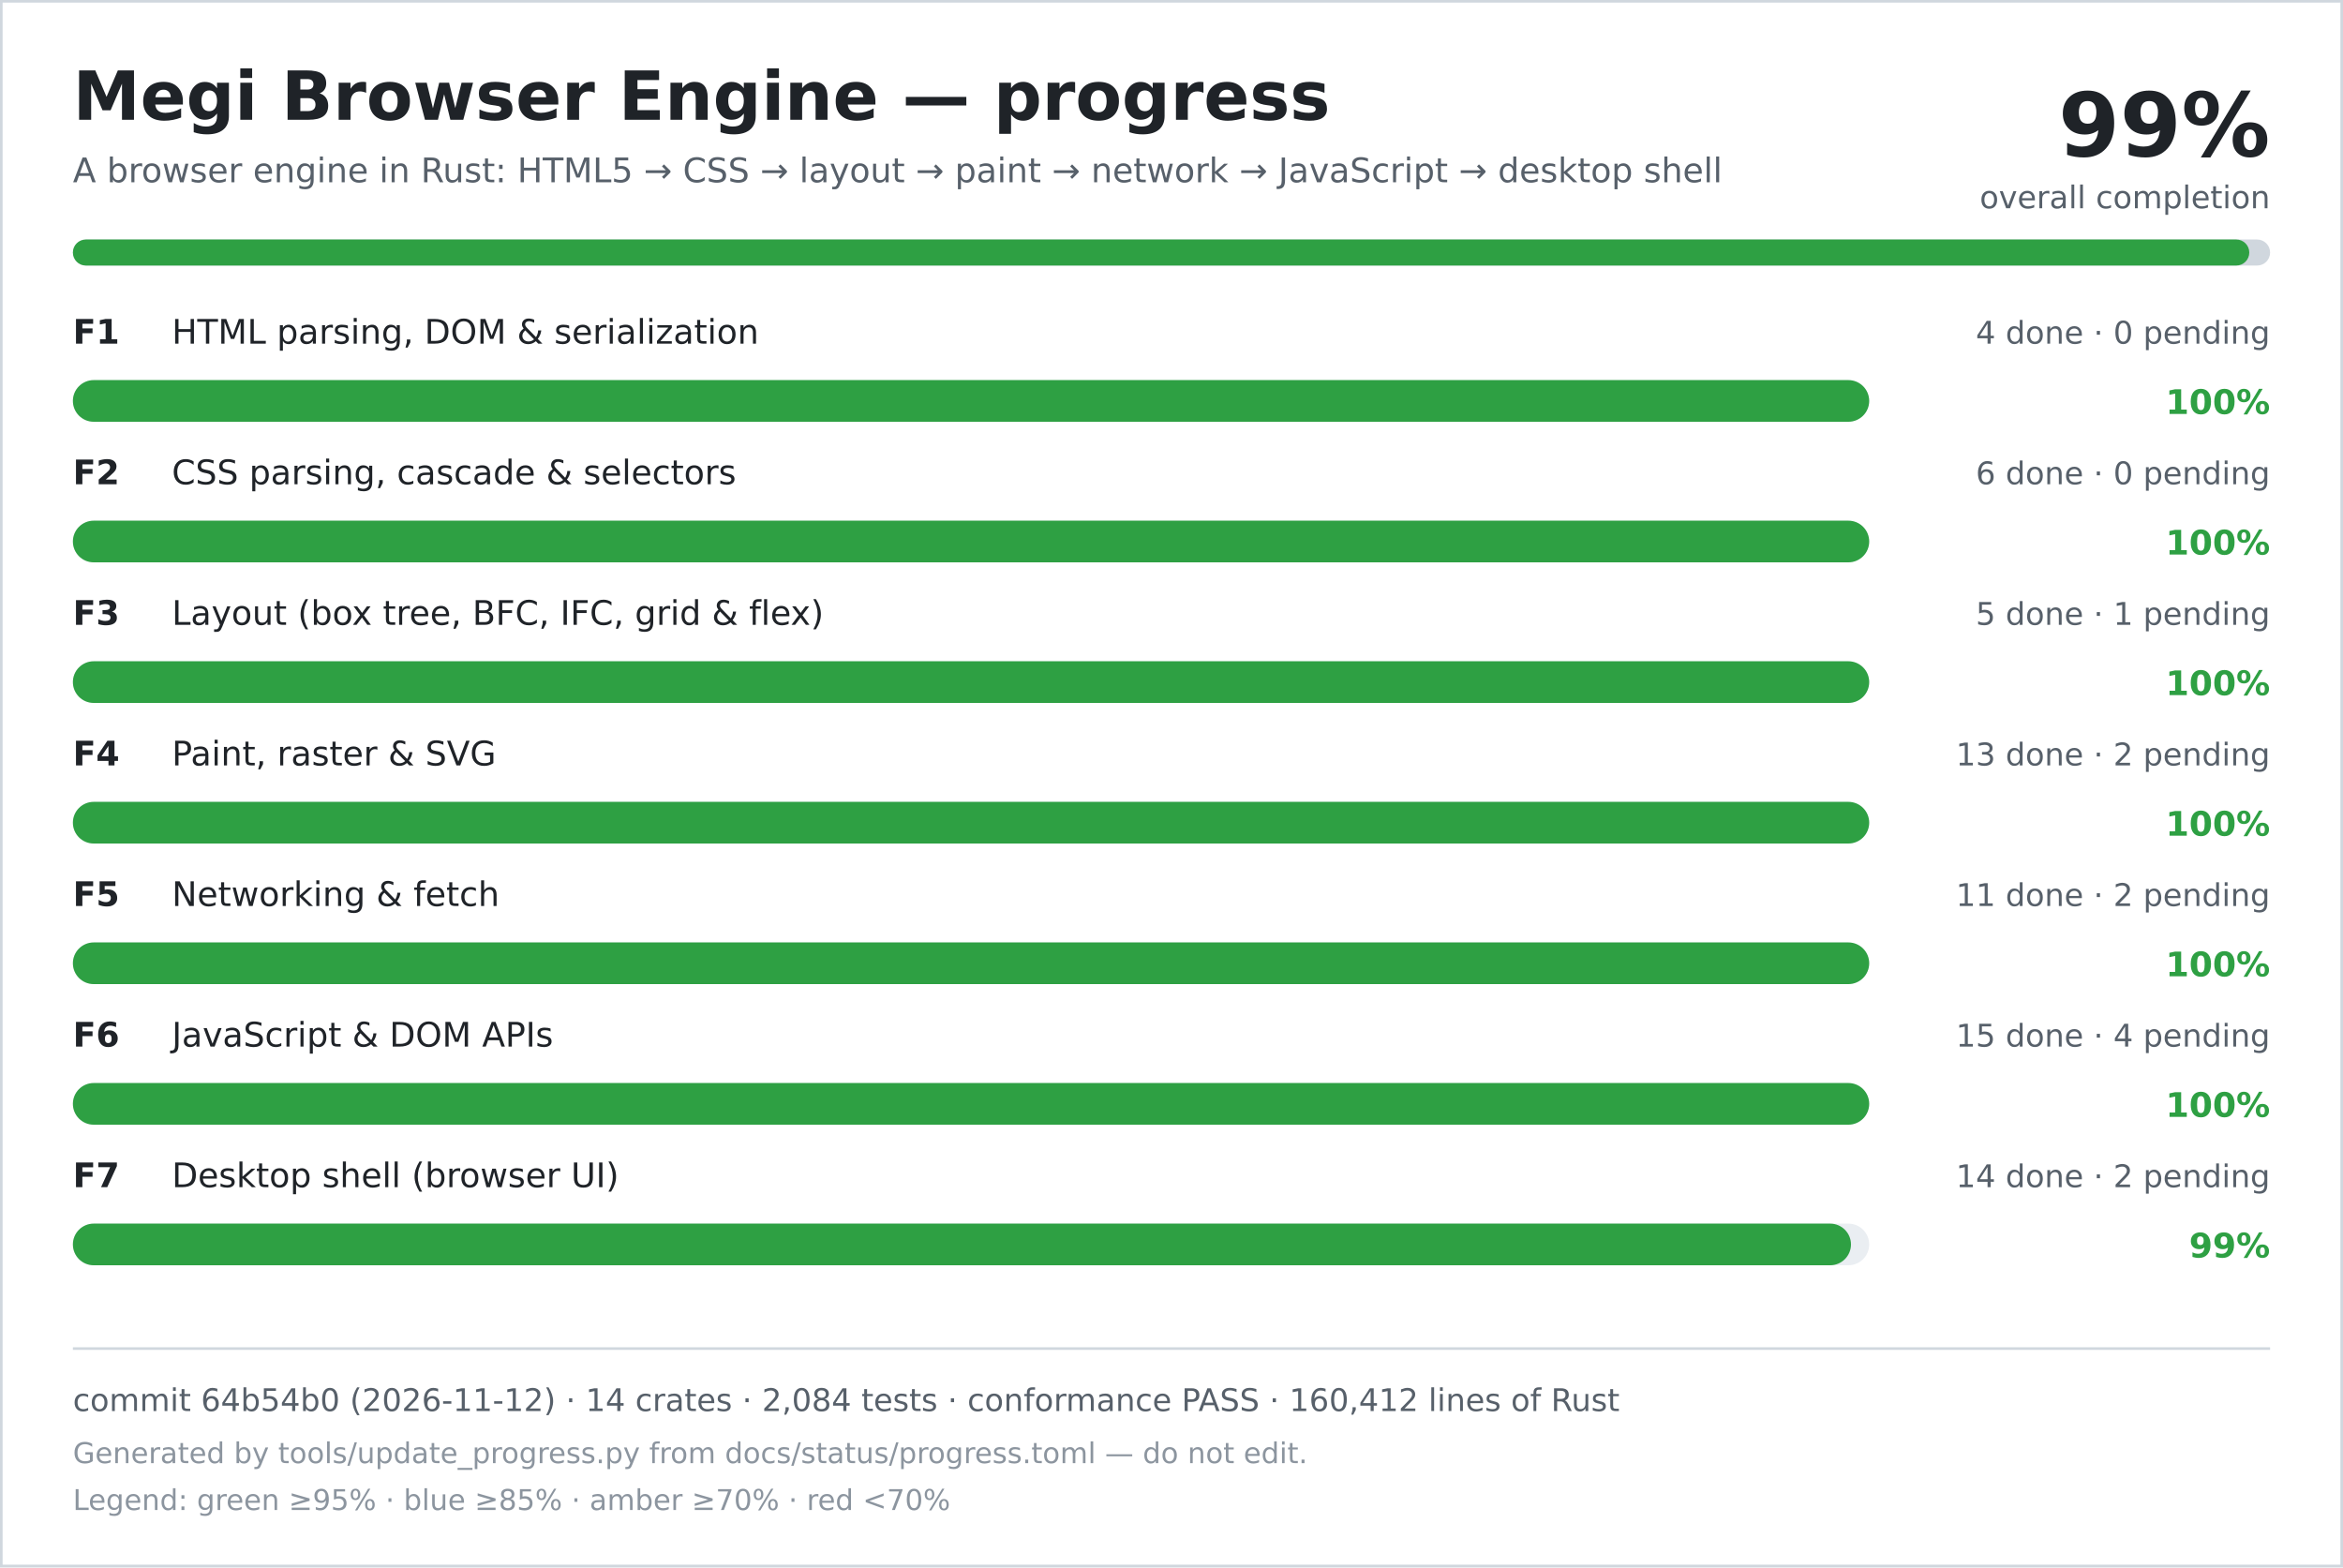
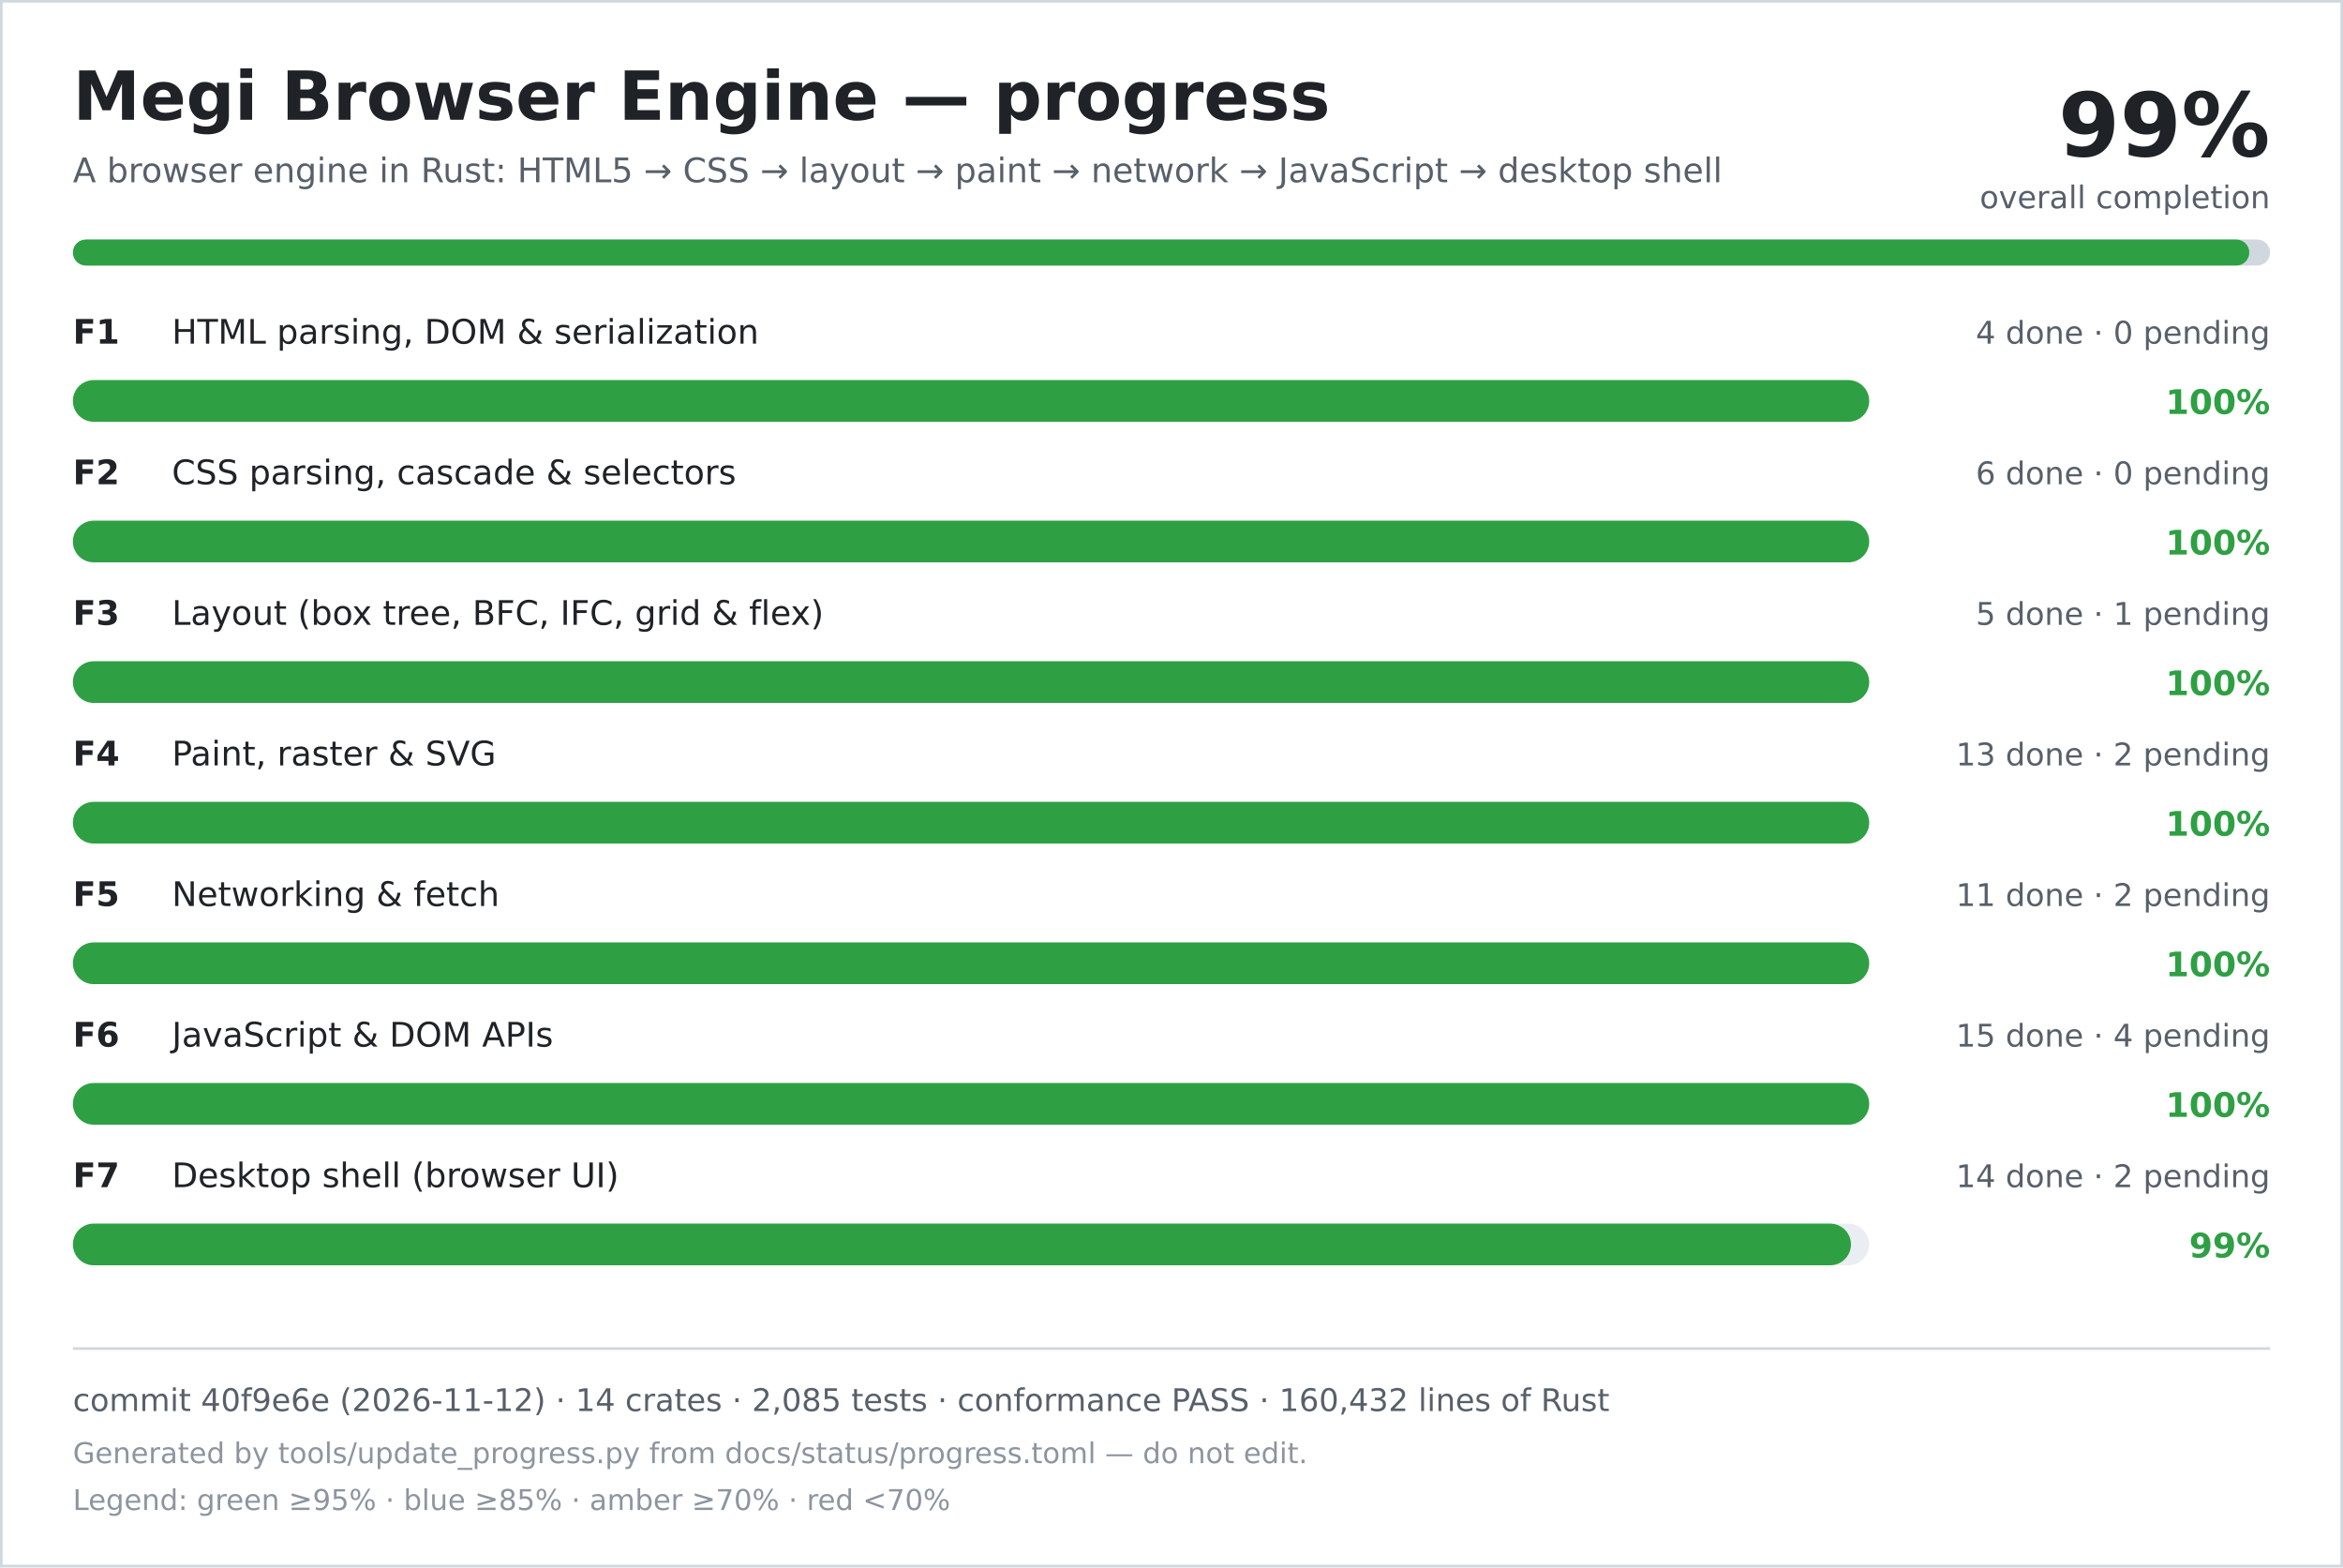
<svg xmlns="http://www.w3.org/2000/svg" width="900" height="602" viewBox="0 0 900 602" role="img" aria-labelledby="title desc">
  <rect width="900" height="602" fill="#ffffff" />
  <rect x="0.5" y="0.5" width="899" height="601" fill="none" stroke="#d0d7de" />
  <text x="28" y="46" font-family="DejaVu Sans, Verdana, sans-serif" font-size="26" font-weight="700" fill="#1f2328">Megi Browser Engine — progress</text>
  <text x="28" y="70" font-family="DejaVu Sans, Verdana, sans-serif" font-size="13" fill="#57606a">A browser engine in Rust: HTML5 → CSS → layout → paint → network → JavaScript → desktop shell</text>
  <text x="872" y="60" text-anchor="end" font-family="DejaVu Sans, Verdana, sans-serif" font-size="34" font-weight="700" fill="#1f2328">99%</text>
  <text x="872" y="80" text-anchor="end" font-family="DejaVu Sans, Verdana, sans-serif" font-size="12" fill="#57606a">overall completion</text>
  <rect x="28" y="92" width="844" height="10" rx="5" fill="#d0d7de" />
  <rect x="28" y="92" width="836" height="10" rx="5" fill="#2ea043" />
  <text x="28" y="132" font-family="DejaVu Sans, Verdana, sans-serif" font-size="13" font-weight="700" fill="#1f2328">F1</text>
  <text x="66" y="132" font-family="DejaVu Sans, Verdana, sans-serif" font-size="13" fill="#1f2328">HTML parsing, DOM &amp; serialization</text>
  <text x="872" y="132" text-anchor="end" font-family="DejaVu Sans, Verdana, sans-serif" font-size="12" fill="#57606a">4 done · 0 pending</text>
  <rect x="28" y="146" width="690" height="16" rx="8" fill="#eaeef2" />
  <rect x="28" y="146" width="690" height="16" rx="8" fill="#2ea043" />
  <text x="872" y="159" text-anchor="end" font-family="DejaVu Sans, Verdana, sans-serif" font-size="13" font-weight="700" fill="#2ea043">100%</text>
  <text x="28" y="186" font-family="DejaVu Sans, Verdana, sans-serif" font-size="13" font-weight="700" fill="#1f2328">F2</text>
  <text x="66" y="186" font-family="DejaVu Sans, Verdana, sans-serif" font-size="13" fill="#1f2328">CSS parsing, cascade &amp; selectors</text>
  <text x="872" y="186" text-anchor="end" font-family="DejaVu Sans, Verdana, sans-serif" font-size="12" fill="#57606a">6 done · 0 pending</text>
  <rect x="28" y="200" width="690" height="16" rx="8" fill="#eaeef2" />
  <rect x="28" y="200" width="690" height="16" rx="8" fill="#2ea043" />
  <text x="872" y="213" text-anchor="end" font-family="DejaVu Sans, Verdana, sans-serif" font-size="13" font-weight="700" fill="#2ea043">100%</text>
  <text x="28" y="240" font-family="DejaVu Sans, Verdana, sans-serif" font-size="13" font-weight="700" fill="#1f2328">F3</text>
  <text x="66" y="240" font-family="DejaVu Sans, Verdana, sans-serif" font-size="13" fill="#1f2328">Layout (box tree, BFC, IFC, grid &amp; flex)</text>
  <text x="872" y="240" text-anchor="end" font-family="DejaVu Sans, Verdana, sans-serif" font-size="12" fill="#57606a">5 done · 1 pending</text>
  <rect x="28" y="254" width="690" height="16" rx="8" fill="#eaeef2" />
  <rect x="28" y="254" width="690" height="16" rx="8" fill="#2ea043" />
  <text x="872" y="267" text-anchor="end" font-family="DejaVu Sans, Verdana, sans-serif" font-size="13" font-weight="700" fill="#2ea043">100%</text>
  <text x="28" y="294" font-family="DejaVu Sans, Verdana, sans-serif" font-size="13" font-weight="700" fill="#1f2328">F4</text>
  <text x="66" y="294" font-family="DejaVu Sans, Verdana, sans-serif" font-size="13" fill="#1f2328">Paint, raster &amp; SVG</text>
  <text x="872" y="294" text-anchor="end" font-family="DejaVu Sans, Verdana, sans-serif" font-size="12" fill="#57606a">13 done · 2 pending</text>
  <rect x="28" y="308" width="690" height="16" rx="8" fill="#eaeef2" />
  <rect x="28" y="308" width="690" height="16" rx="8" fill="#2ea043" />
  <text x="872" y="321" text-anchor="end" font-family="DejaVu Sans, Verdana, sans-serif" font-size="13" font-weight="700" fill="#2ea043">100%</text>
  <text x="28" y="348" font-family="DejaVu Sans, Verdana, sans-serif" font-size="13" font-weight="700" fill="#1f2328">F5</text>
  <text x="66" y="348" font-family="DejaVu Sans, Verdana, sans-serif" font-size="13" fill="#1f2328">Networking &amp; fetch</text>
  <text x="872" y="348" text-anchor="end" font-family="DejaVu Sans, Verdana, sans-serif" font-size="12" fill="#57606a">11 done · 2 pending</text>
  <rect x="28" y="362" width="690" height="16" rx="8" fill="#eaeef2" />
  <rect x="28" y="362" width="690" height="16" rx="8" fill="#2ea043" />
  <text x="872" y="375" text-anchor="end" font-family="DejaVu Sans, Verdana, sans-serif" font-size="13" font-weight="700" fill="#2ea043">100%</text>
  <text x="28" y="402" font-family="DejaVu Sans, Verdana, sans-serif" font-size="13" font-weight="700" fill="#1f2328">F6</text>
  <text x="66" y="402" font-family="DejaVu Sans, Verdana, sans-serif" font-size="13" fill="#1f2328">JavaScript &amp; DOM APIs</text>
  <text x="872" y="402" text-anchor="end" font-family="DejaVu Sans, Verdana, sans-serif" font-size="12" fill="#57606a">15 done · 4 pending</text>
  <rect x="28" y="416" width="690" height="16" rx="8" fill="#eaeef2" />
  <rect x="28" y="416" width="690" height="16" rx="8" fill="#2ea043" />
  <text x="872" y="429" text-anchor="end" font-family="DejaVu Sans, Verdana, sans-serif" font-size="13" font-weight="700" fill="#2ea043">100%</text>
  <text x="28" y="456" font-family="DejaVu Sans, Verdana, sans-serif" font-size="13" font-weight="700" fill="#1f2328">F7</text>
  <text x="66" y="456" font-family="DejaVu Sans, Verdana, sans-serif" font-size="13" fill="#1f2328">Desktop shell (browser UI)</text>
  <text x="872" y="456" text-anchor="end" font-family="DejaVu Sans, Verdana, sans-serif" font-size="12" fill="#57606a">14 done · 2 pending</text>
  <rect x="28" y="470" width="690" height="16" rx="8" fill="#eaeef2" />
  <rect x="28" y="470" width="683" height="16" rx="8" fill="#2ea043" />
  <text x="872" y="483" text-anchor="end" font-family="DejaVu Sans, Verdana, sans-serif" font-size="13" font-weight="700" fill="#2ea043">99%</text>
  <line x1="28" y1="518" x2="872" y2="518" stroke="#d0d7de" />
-   <text x="28" y="542" font-family="DejaVu Sans, Verdana, sans-serif" font-size="12" fill="#57606a">commit 64b54b0 (2026-11-12) · 14 crates · 2,084 tests · conformance PASS · 160,412 lines of Rust</text>
+   <text x="28" y="542" font-family="DejaVu Sans, Verdana, sans-serif" font-size="12" fill="#57606a">commit 40f9e6e (2026-11-12) · 14 crates · 2,085 tests · conformance PASS · 160,432 lines of Rust</text>
  <text x="28" y="562" font-family="DejaVu Sans, Verdana, sans-serif" font-size="11" fill="#8c959f">Generated by tools/update_progress.py from docs/status/progress.toml — do not edit.</text>
  <text x="28" y="580" font-family="DejaVu Sans, Verdana, sans-serif" font-size="11" fill="#8c959f">Legend: green ≥95% · blue ≥85% · amber ≥70% · red &lt;70%</text>
</svg>
